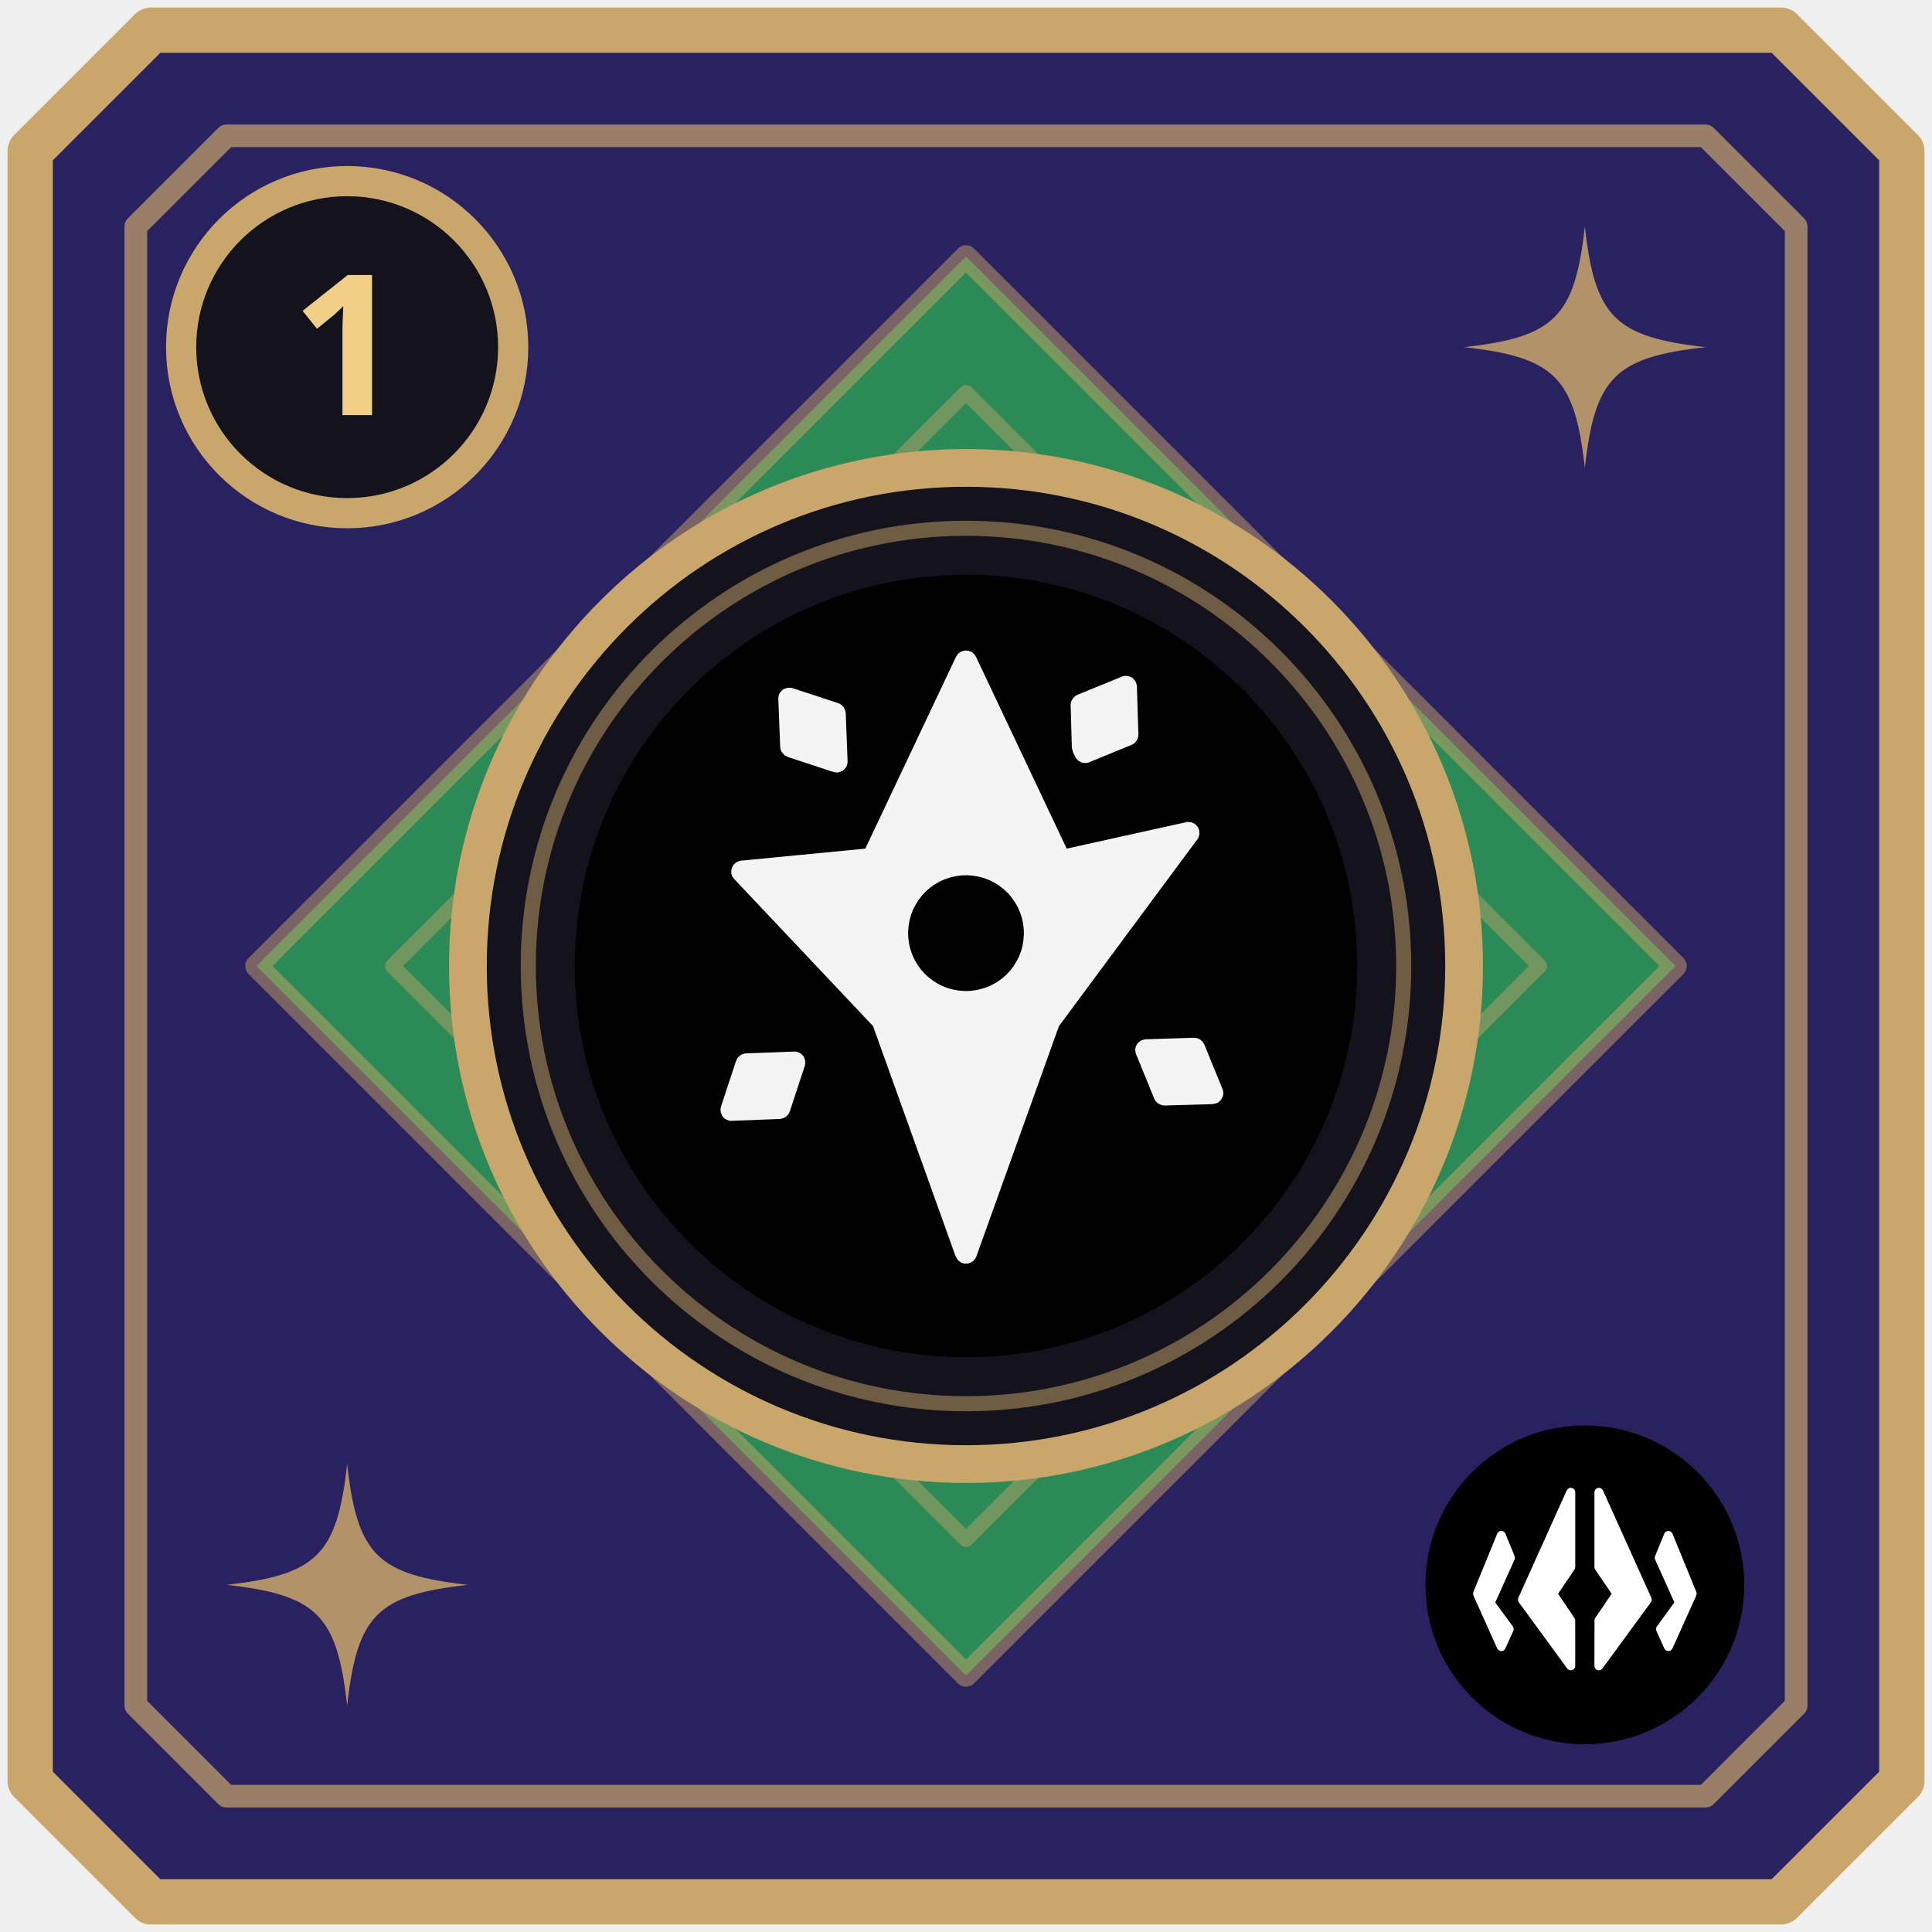
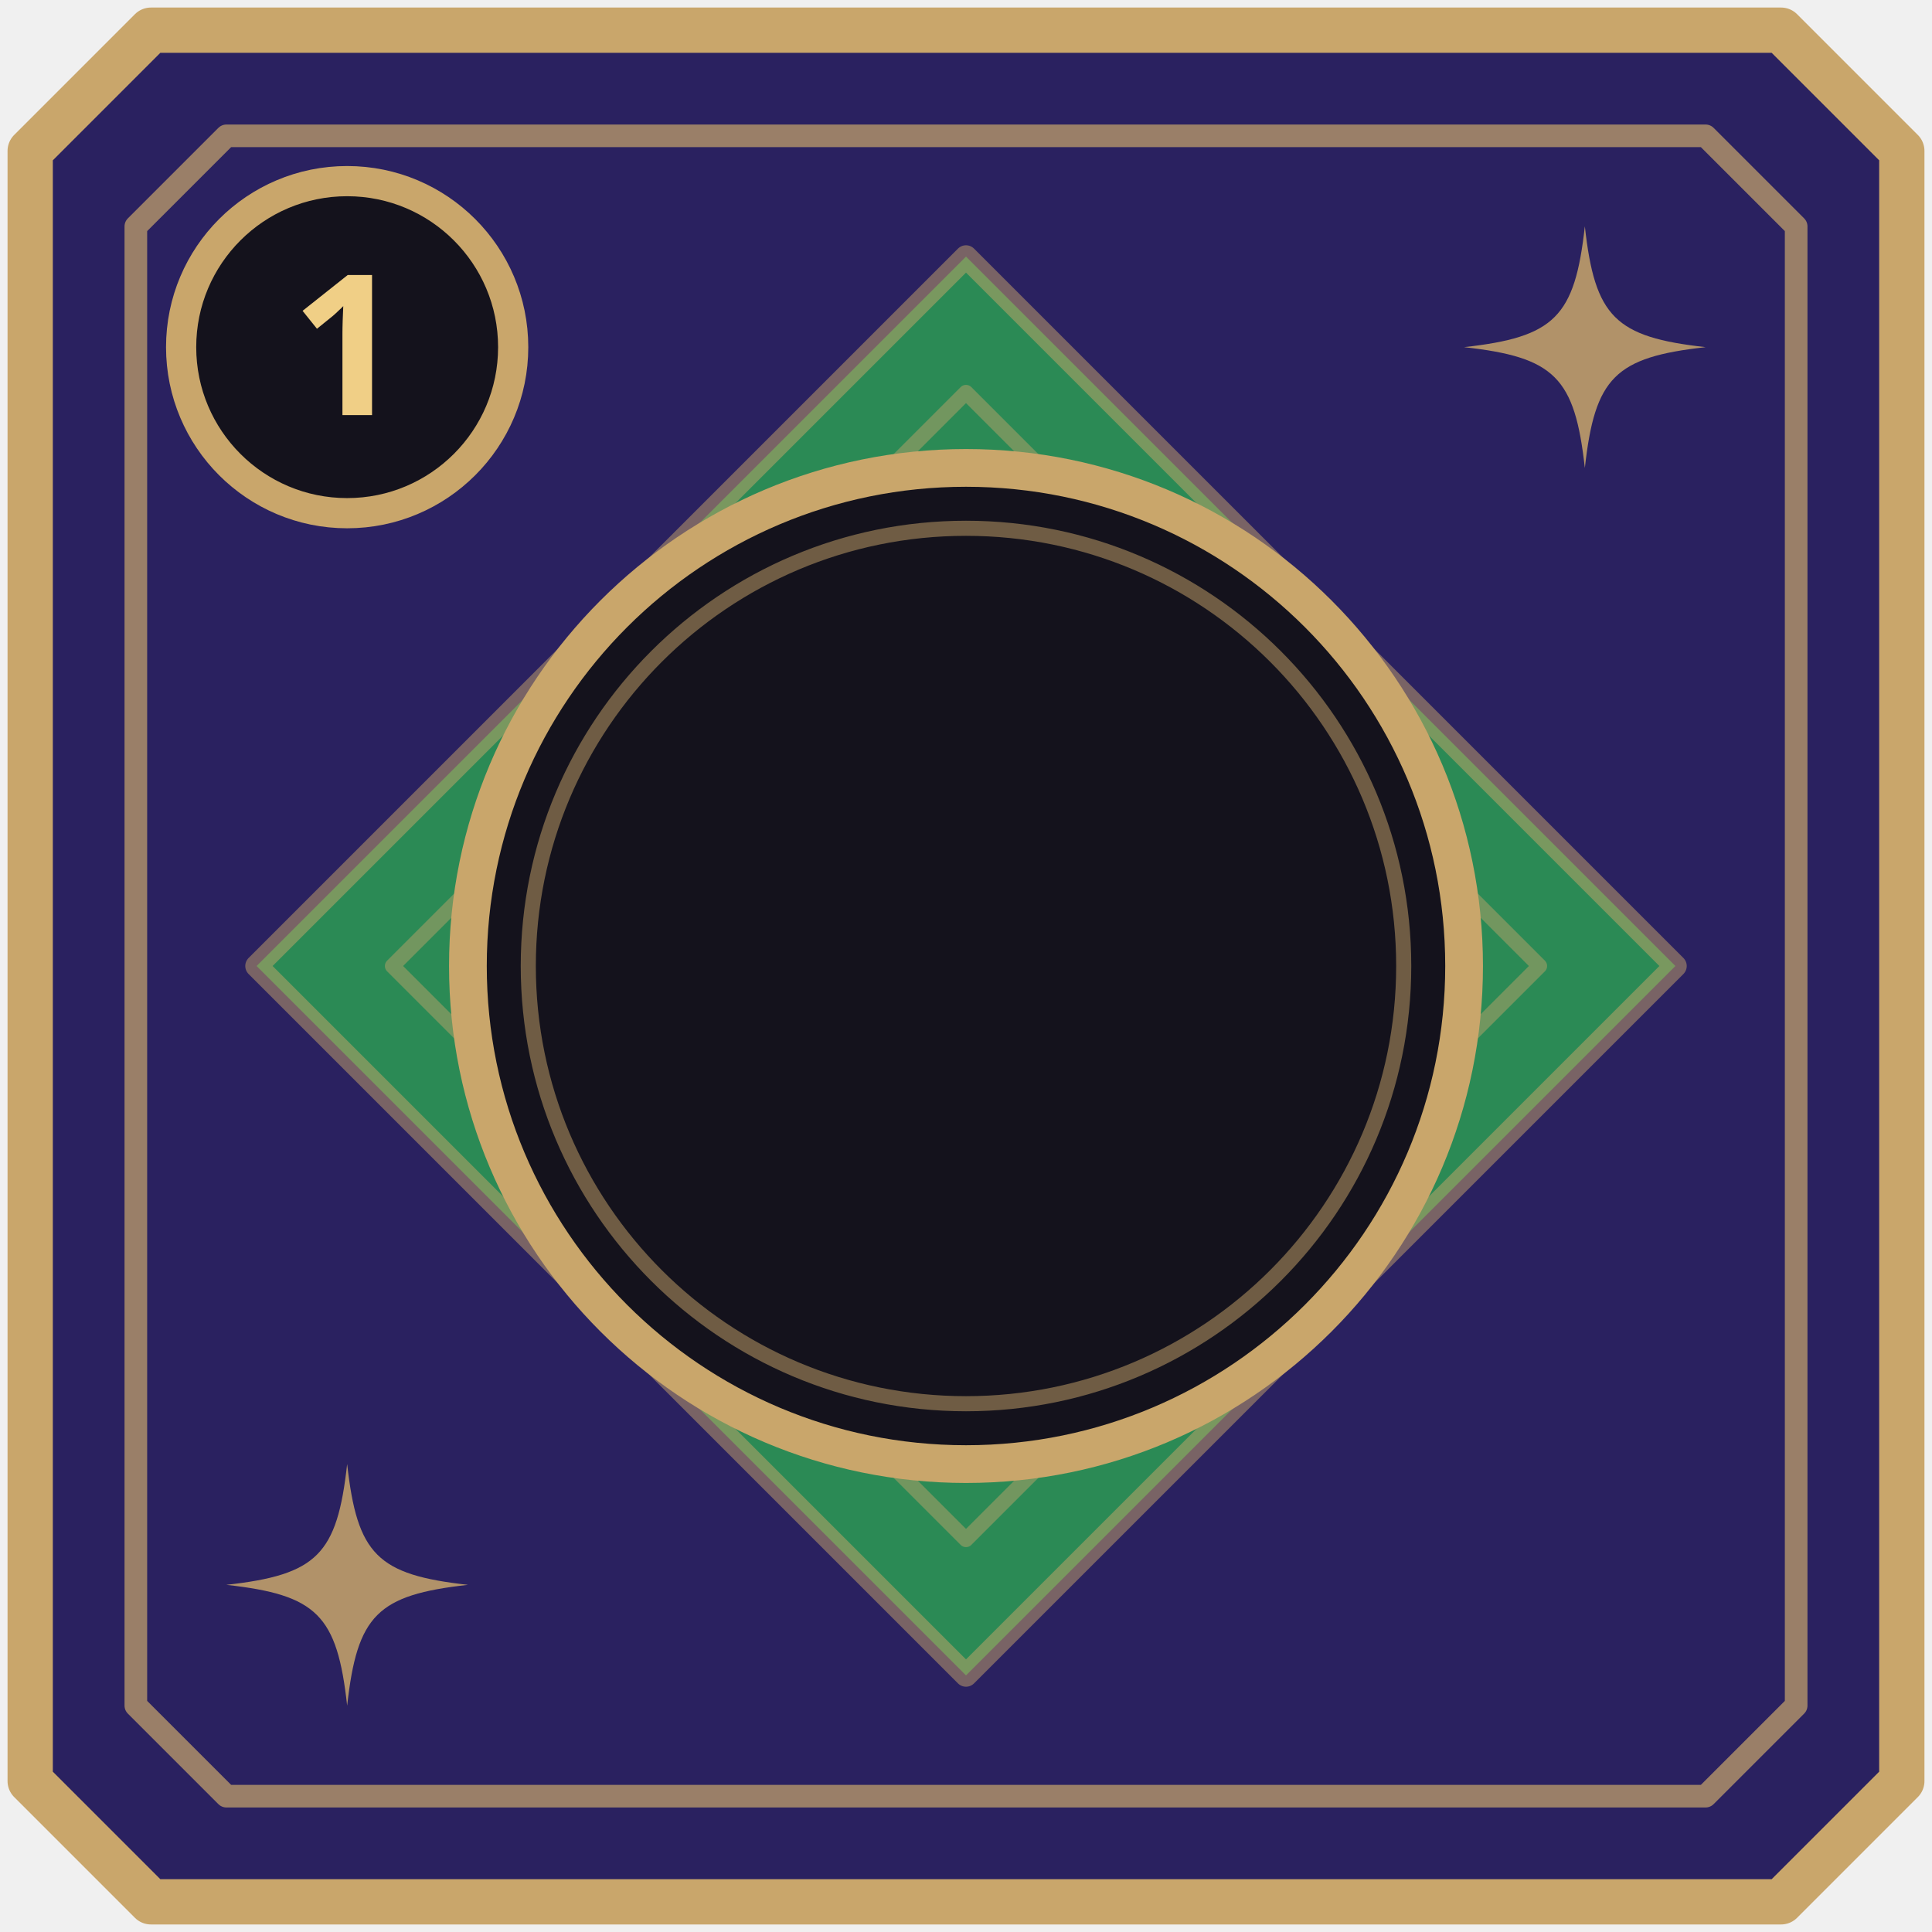
<svg xmlns="http://www.w3.org/2000/svg" viewBox="0 0 256 256">
  <polygon points="20,4 236,4 252,20 252,236 236,252 20,252 4,236 4,20" fill="#2A2160" />
  <polygon points="20,4 236,4 252,20 252,236 236,252 20,252 4,236 4,20" fill="none" stroke="#C9A66B" stroke-width="6" stroke-linejoin="round" />
  <polygon points="30,18 226,18 238,30 238,226 226,238 30,238 18,226 18,30" fill="none" stroke="#C9A66B" stroke-width="3" opacity=".7" stroke-linejoin="round" />
  <polygon points="128,34 222,128 128,222 34,128" fill="#2B8A55" stroke="#C9A66B" stroke-width="3" stroke-opacity=".5" stroke-linejoin="round" />
  <polygon points="128,52 204,128 128,204 52,128" fill="#2B8A55" stroke="#C9A66B" stroke-width="2" stroke-opacity=".45" stroke-linejoin="round" />
  <circle cx="128" cy="128" r="66" fill="#14121C" stroke="#C9A66B" stroke-width="5" />
  <circle cx="128" cy="128" r="58" fill="none" stroke="#C9A66B" stroke-width="2" opacity=".5" />
-   <g transform="translate(128,128) scale(.54)" opacity=".95">
-     <g transform="scale(.192) translate(-512,-512)">
-       <circle cx="512" cy="512" r="500" fill="#000" />
-       <g fill="#fff">
-         <path d="M730.1,224.1L727.3,227.3L723.6,229.4L668.2,252.1L664.0,252.6L661.2,252.3L658.5,251.4L654.9,249.1L652.2,245.9L648.7,238.6L647.3,233.0L645.7,177.4L646.7,173.3L648.8,169.6L651.9,166.8L654.4,165.4L712.4,141.7L715.1,141.2L719.1,141.4L722.9,142.7L725.2,144.2L728.7,148.3L730.4,153.4L732.3,216.1L731.8,220.2ZM355.5,181.0L357.5,184.7L358.3,188.8L360.7,251.5L359.9,255.5L358.8,257.9L356.2,261.0L354.1,262.7L349.0,264.5L346.3,264.7L342.4,264.0L284.1,244.8L280.3,242.9L276.5,238.7L274.9,234.8L274.5,232.0L272.1,169.4L272.9,165.4L274.0,163.0L276.6,159.9L278.8,158.2L283.8,156.4L289.1,156.5L348.7,176.1L352.5,178.0ZM218.2,379.5L223.2,377.5L383.3,362.0L499.3,116.7L501.6,113.3L503.7,111.5L507.3,109.6L511.3,108.8L515.4,109.2L519.2,110.7L522.4,113.3L524.7,116.7L640.7,362.0L794.7,327.9L800.1,328.3L805.0,330.7L808.5,334.7L810.0,338.5L810.3,343.9L809.1,347.8L807.7,350.1L630.8,588.8L525.2,883.3L524.0,885.7L521.4,888.9L519.2,890.5L515.4,892.1L509.9,892.4L506.0,891.2L501.6,887.9L498.8,883.3L393.2,588.8L215.7,400.8L213.3,397.5L212.0,393.6L212.2,388.2L214.3,383.3ZM584.2,486.2L585.4,479.0L586.0,471.8L585.8,464.5L584.9,457.3L583.3,450.2L581.0,443.3L578.1,436.7L574.5,430.4L570.3,424.4L565.6,418.9L560.3,413.9L554.6,409.5L548.4,405.6L542.0,402.3L535.2,399.7L528.2,397.8L521.0,396.6L513.8,396.0L506.5,396.2L499.3,397.1L492.2,398.7L485.3,401.0L478.7,403.9L472.4,407.5L466.4,411.7L460.9,416.4L455.9,421.7L451.5,427.4L447.6,433.6L444.3,440.0L441.7,446.8L439.8,453.8L438.6,461.0L438.0,468.2L438.2,475.5L439.1,482.7L440.7,489.8L443.0,496.7L445.9,503.3L449.5,509.6L453.7,515.6L458.4,521.1L463.7,526.1L469.4,530.5L475.6,534.4L482.0,537.7L488.8,540.3L495.8,542.2L503.0,543.4L510.2,544.0L517.5,543.8L524.7,542.9L531.8,541.3L538.7,539.0L545.3,536.1L551.6,532.5L557.6,528.3L563.1,523.6L568.1,518.3L572.5,512.6L576.4,506.4L579.7,500.0L582.3,493.2ZM807.4,604.2L811.2,605.9L814.4,608.8L816.6,612.4L840.3,670.4L840.9,674.4L840.6,677.1L839.8,679.7L837.8,683.2L834.9,686.0L832.5,687.3L827.3,688.5L765.9,690.3L761.8,689.8L756.8,687.2L753.9,684.1L752.6,681.6L728.9,623.6L728.3,619.6L728.5,616.9L729.3,614.3L731.3,610.8L735.4,607.3L740.5,605.7L803.2,603.7ZM284.9,701.7L281.9,704.7L278.2,706.7L274.0,707.5L211.4,709.9L208.7,709.5L205.0,708.0L202.8,706.4L200.2,703.2L198.4,698.2L198.3,694.2L198.9,691.6L218.1,633.3L220.0,629.5L224.1,625.7L228.1,624.1L230.8,623.7L293.5,621.3L296.2,621.7L299.9,623.2L303.0,625.8L304.7,627.9L306.5,633.0L306.4,638.3L286.8,697.9Z" />
-       </g>
-     </g>
-   </g>
  <circle cx="46" cy="46" r="22" fill="#14121C" stroke="#C9A66B" stroke-width="4" />
  <text x="46" y="55" text-anchor="middle" font-family="system-ui,sans-serif" font-weight="800" font-size="26" fill="#F0CF86">1</text>
  <path transform="translate(210,46) scale(.667)" fill="#C9A66B" opacity=".85" d="M0,-24 C2,-6 6,-2 24,0 C6,2 2,6 0,24 C-2,6 -6,2 -24,0 C-6,-2 -2,-6 0,-24Z" />
  <path transform="translate(46,210) scale(.667)" fill="#C9A66B" opacity=".85" d="M0,-24 C2,-6 6,-2 24,0 C6,2 2,6 0,24 C-2,6 -6,2 -24,0 C-6,-2 -2,-6 0,-24Z" />
-   <g transform="translate(210,210) scale(.22)">
-     <g transform="scale(.192) translate(-512,-512)">
-       <circle cx="512" cy="512" r="500" fill="#000" />
-       <g fill="#fff">
-         <path d="M544.3,773.8L542.6,770.1L542.0,766.1L542.3,621.2L544.4,616.2L596.0,540.0L544.4,463.8L542.6,460.1L542.1,457.4L542.1,220.2L543.6,215.1L547.0,210.9L551.7,208.3L555.8,207.6L559.8,208.1L563.5,209.8L566.6,212.4L568.8,215.8L720.6,552.6L721.5,555.1L721.9,559.1L721.1,563.0L719.2,566.6L566.5,775.4L563.4,778.0L559.6,779.6L555.6,780.1L551.7,779.4L548.0,777.6ZM480.9,461.4L479.6,463.8L428.0,540.0L479.6,616.2L481.7,621.2L481.9,767.4L481.0,771.4L478.0,775.9L474.8,778.3L471.0,779.8L467.0,780.1L463.1,779.2L459.5,777.2L456.7,774.4L304.8,566.6L302.9,563.0L302.1,557.8L303.4,552.6L455.2,215.8L458.4,211.4L461.7,209.1L465.5,207.8L469.6,207.7L474.7,209.3L478.0,211.8L481.0,216.3L481.9,220.2L481.9,457.4ZM292.6,428.9L291.5,432.9L231.0,567.2L286.1,642.6L287.4,644.9L288.6,648.7L288.6,652.8L287.5,656.6L262.1,712.9L258.5,717.0L256.1,718.5L252.1,719.7L247.9,719.7L243.9,718.5L239.5,715.1L237.2,711.6L162.5,545.5L161.2,540.0L162.3,534.4L237.0,351.7L239.1,348.1L243.4,344.6L247.3,343.2L251.4,343.0L255.4,344.0L257.8,345.4L260.9,348.1L262.4,350.4L291.7,421.9L292.5,424.6ZM736.6,644.9L737.9,642.6L792.9,566.9L732.5,432.9L731.4,428.9L731.5,424.6L732.3,421.9L761.6,350.4L764.1,347.1L766.2,345.4L768.6,344.0L772.6,343.0L776.7,343.2L780.6,344.6L783.9,347.1L787.0,351.7L861.7,534.4L862.8,540.0L861.5,545.5L786.8,711.6L784.5,715.1L780.1,718.5L776.1,719.7L771.9,719.7L766.7,717.8L763.5,715.1L761.9,712.9L736.5,656.6L735.4,652.8L735.4,648.7Z" />
-       </g>
-     </g>
-   </g>
</svg>
